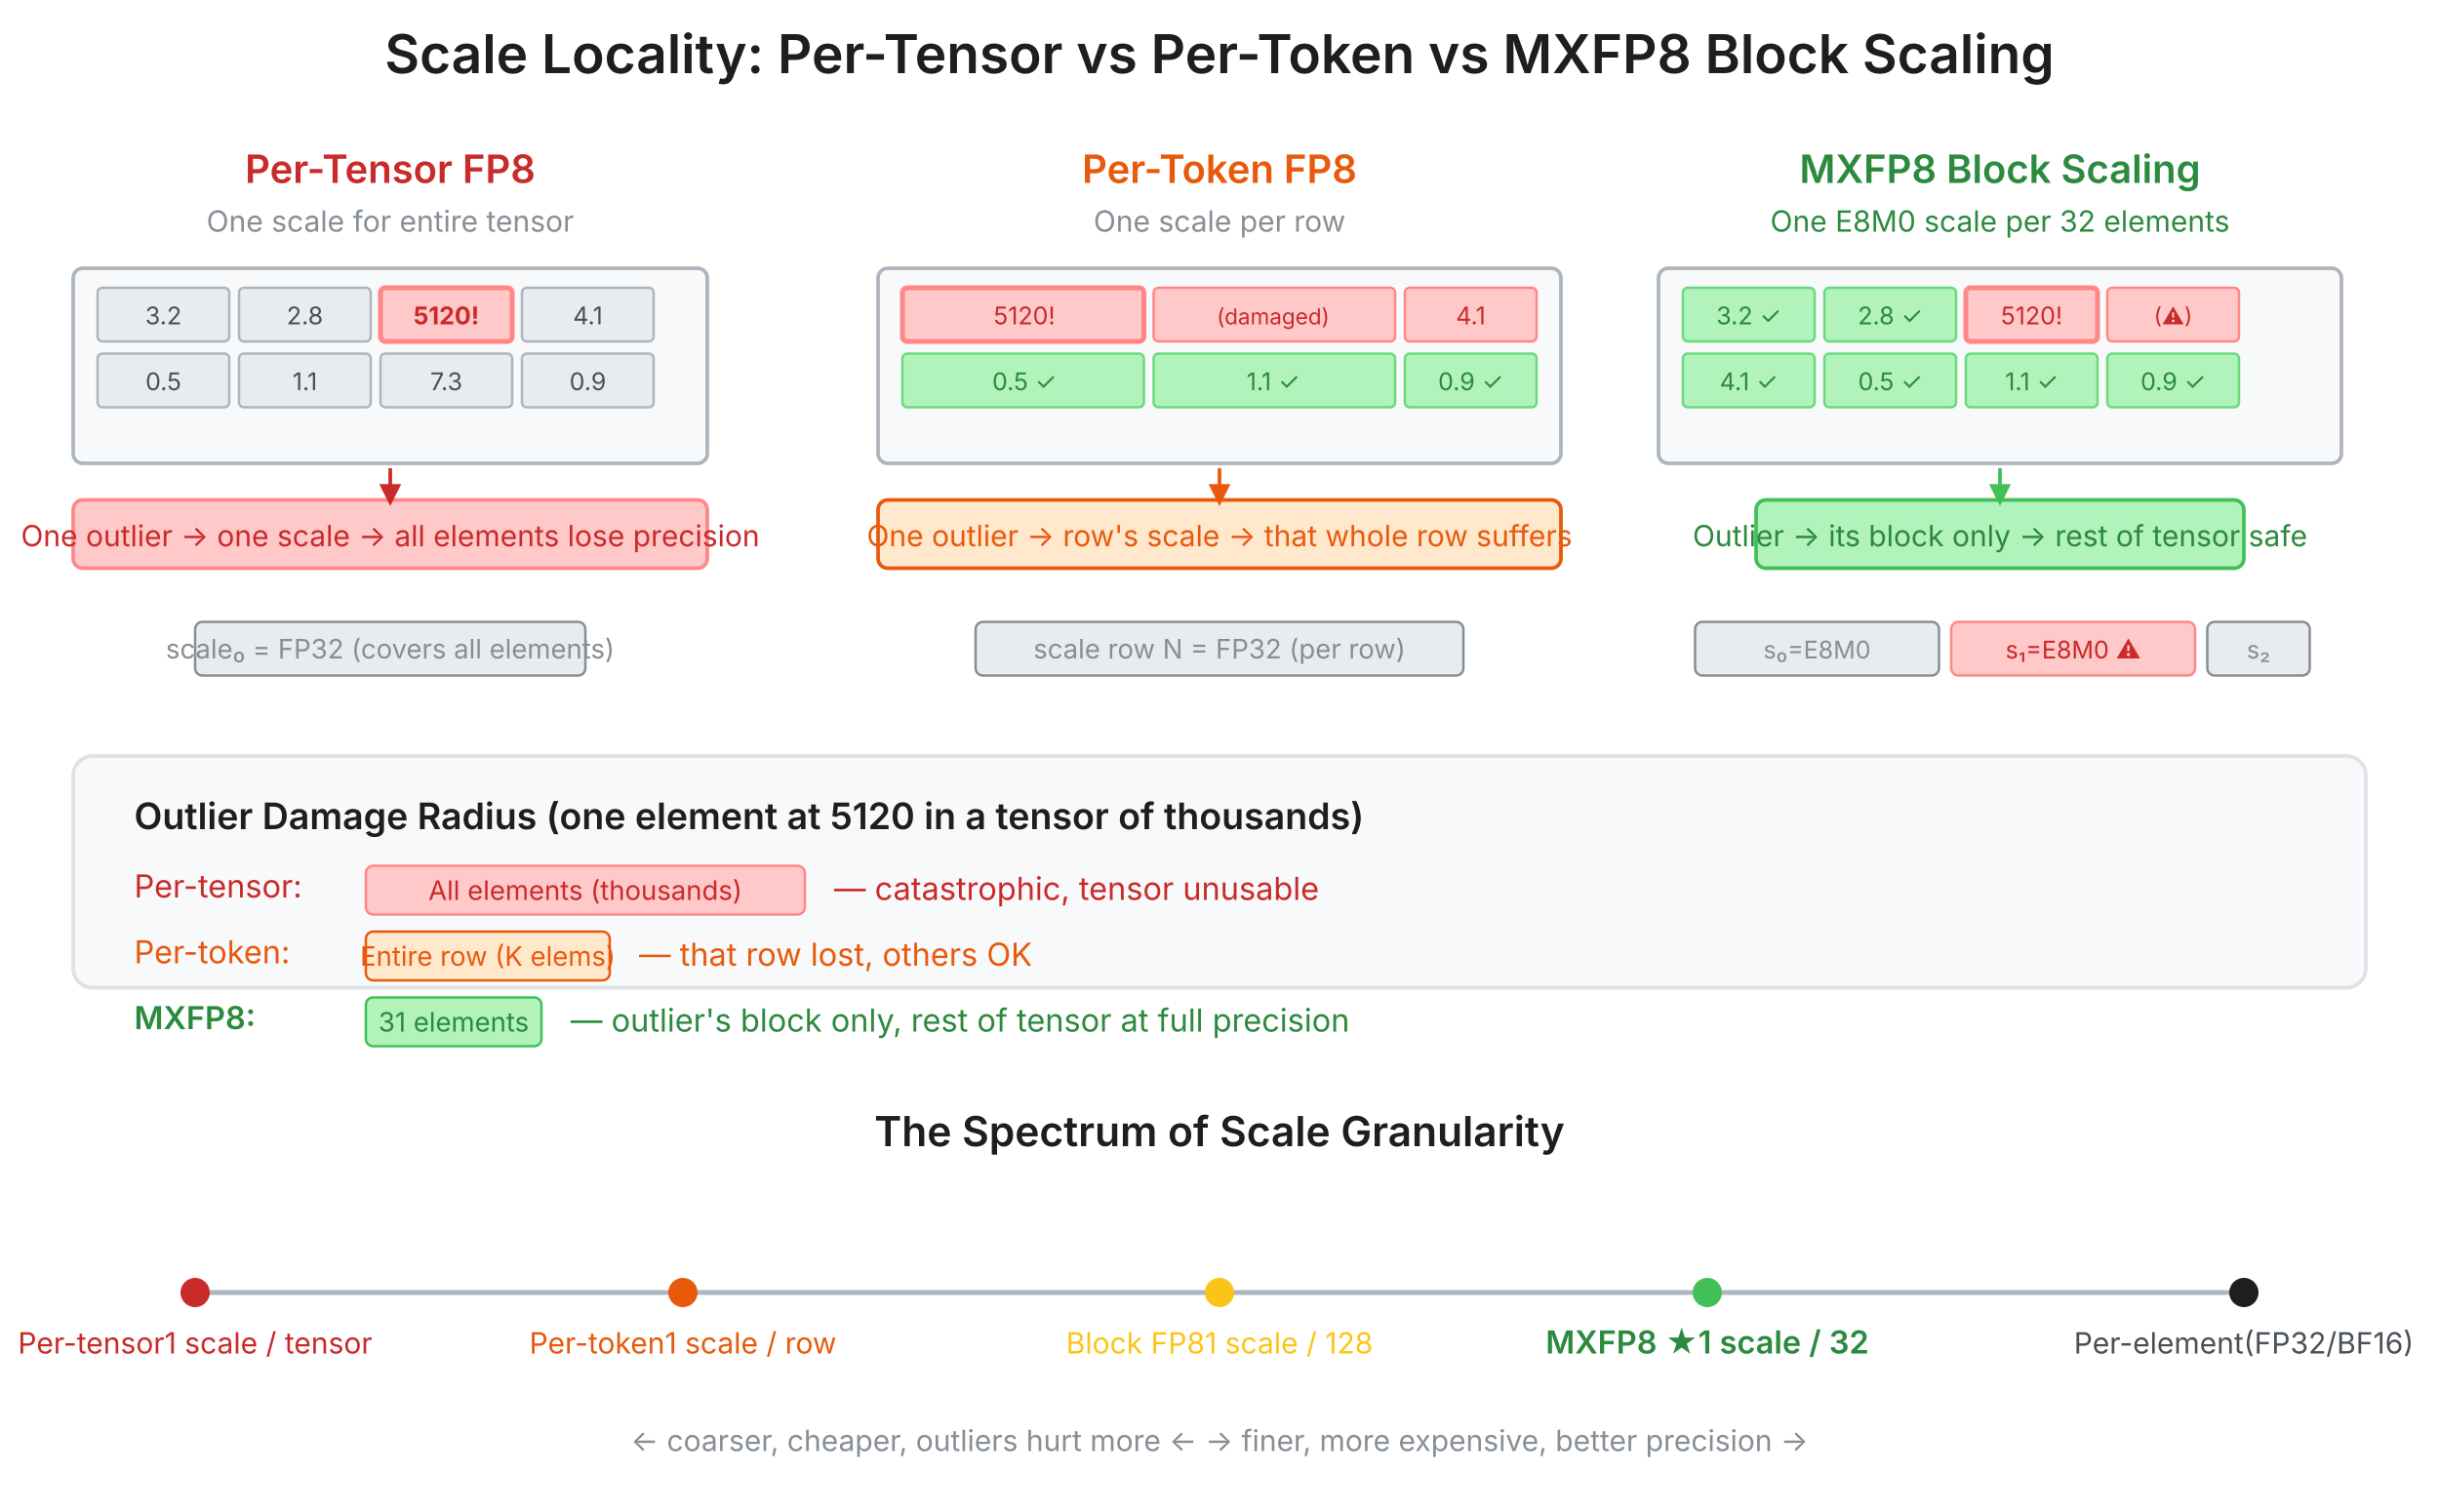
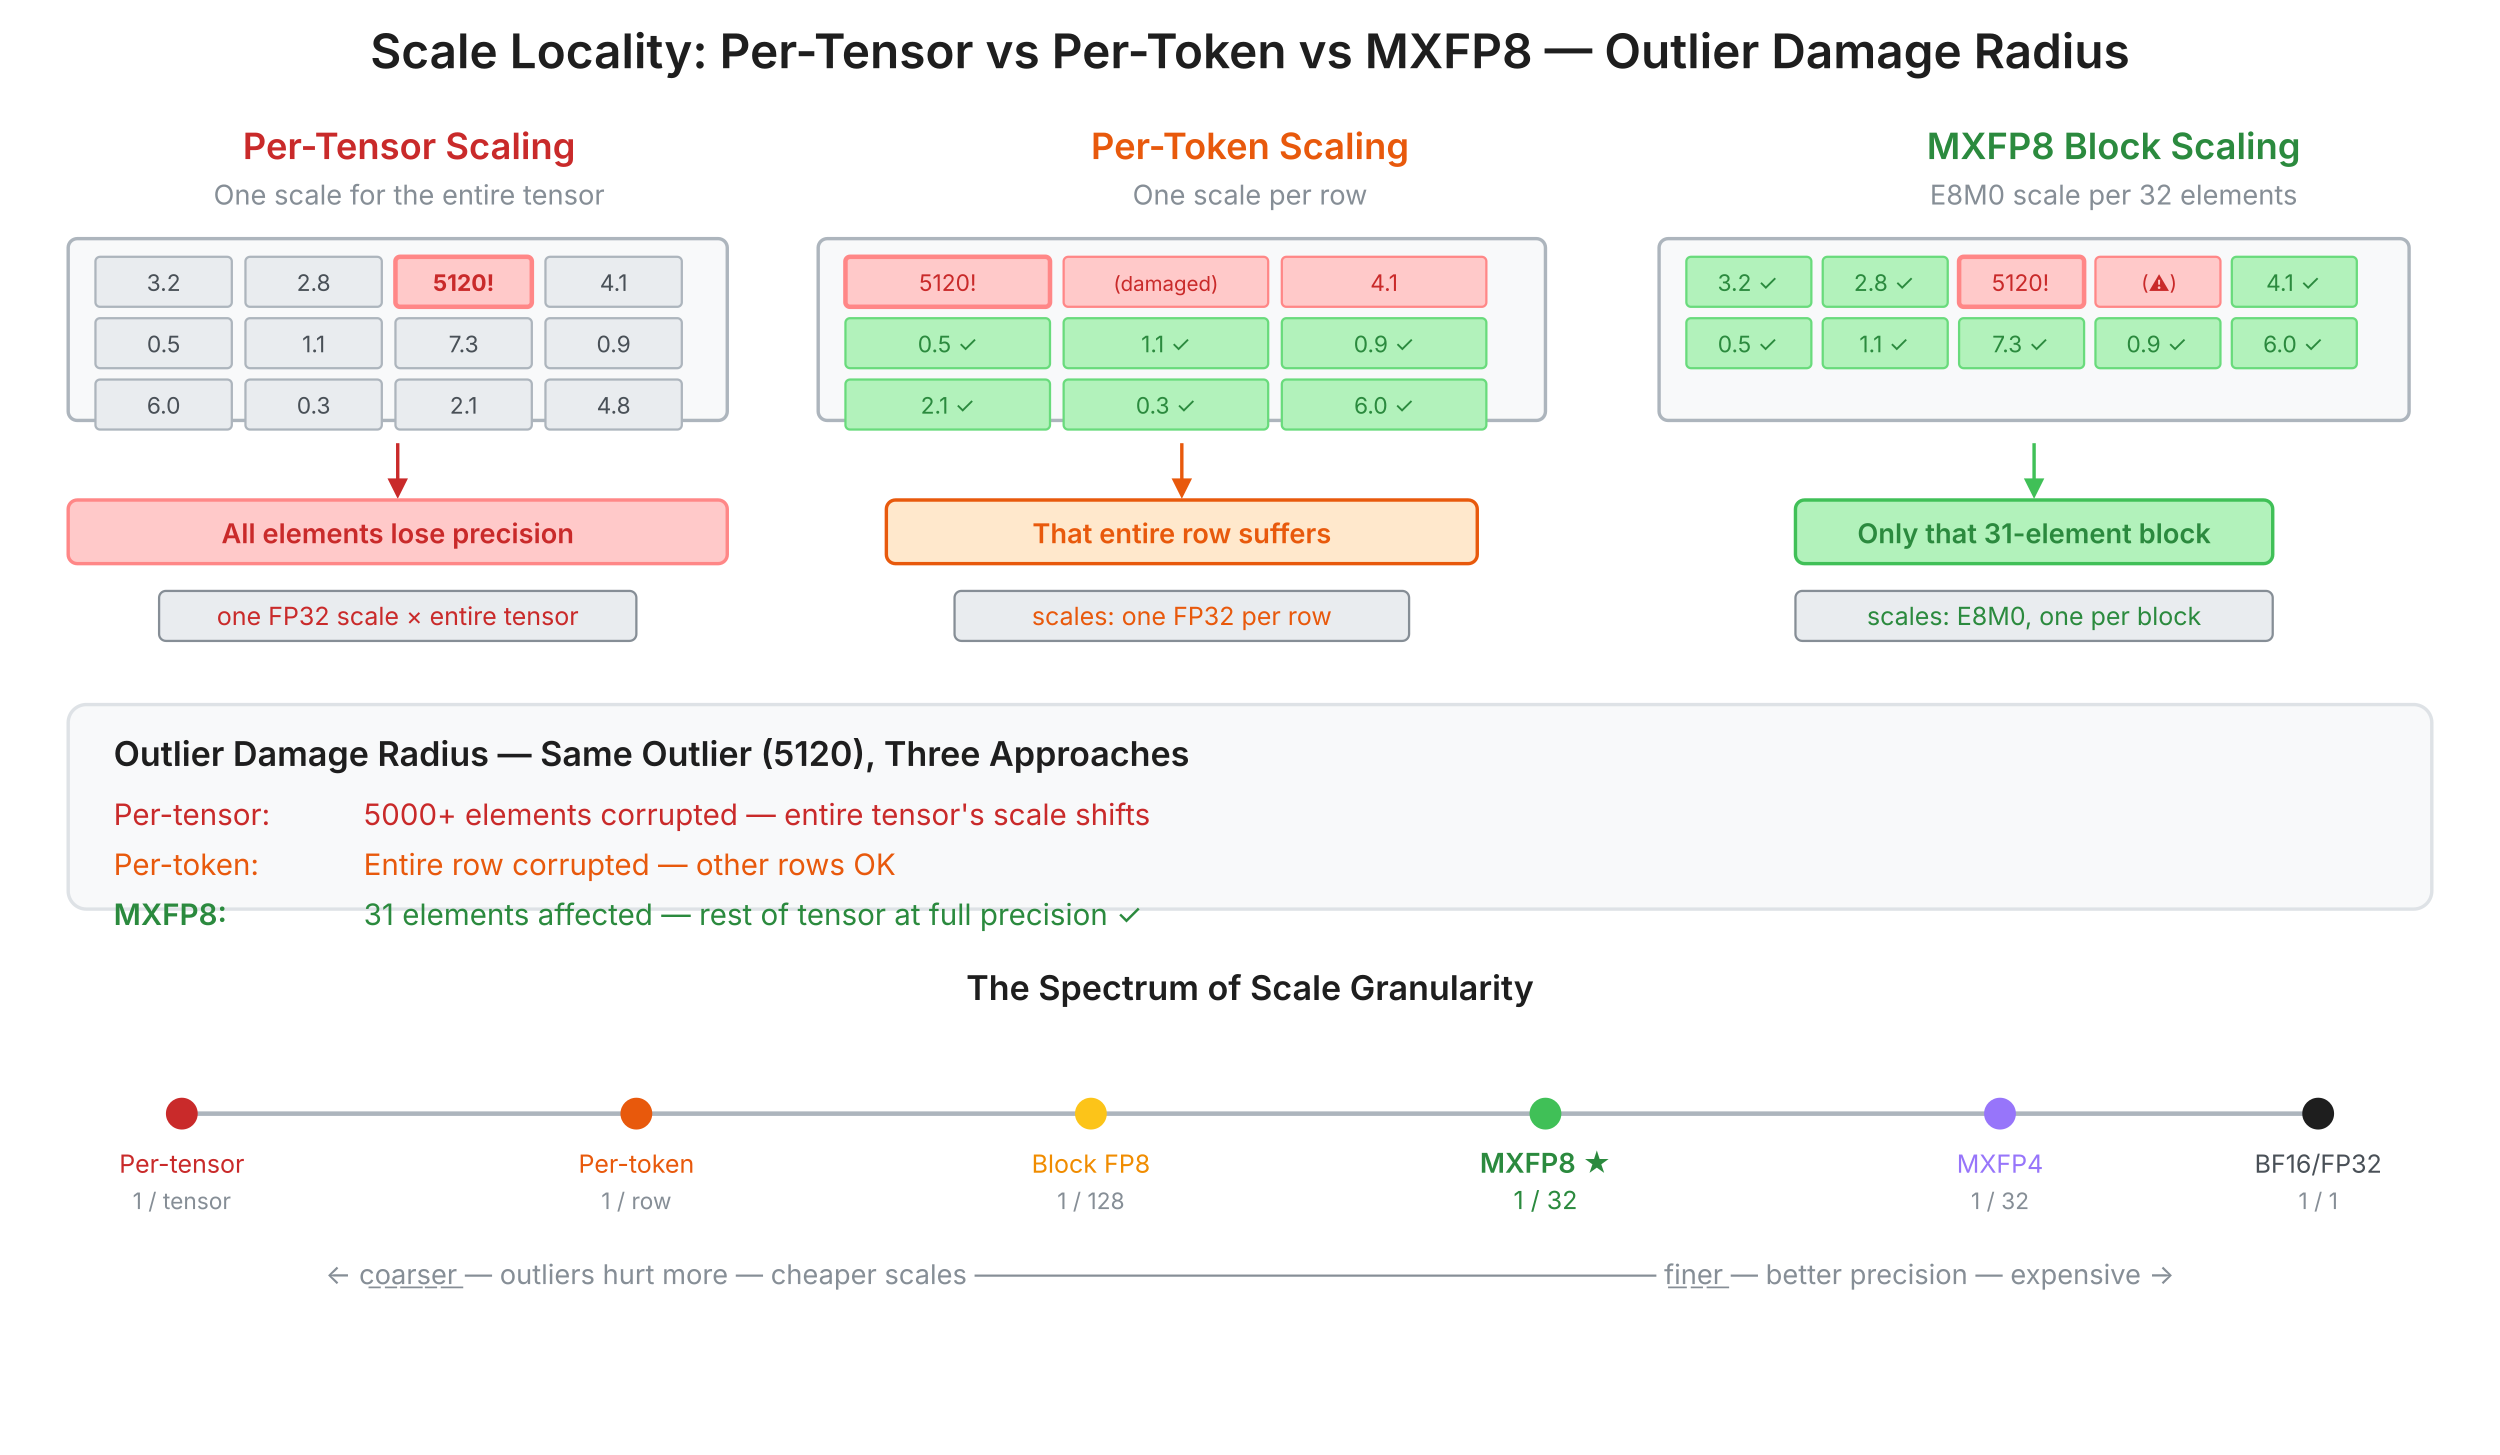
- <svg xmlns="http://www.w3.org/2000/svg" viewBox="0 0 1000 620" width="1000" height="620" font-family="system-ui, -apple-system, sans-serif">
-   <text x="500" y="30" text-anchor="middle" font-size="22" font-weight="600" fill="#1e1e1e">Scale Locality: Per-Tensor vs Per-Token vs MXFP8 Block Scaling</text>
-   <text x="160" y="75" text-anchor="middle" font-size="16" font-weight="600" fill="#c92a2a">Per-Tensor FP8</text>
-   <text x="160" y="95" text-anchor="middle" font-size="12" fill="#868e96">One scale for entire tensor</text>
-   <rect x="30" y="110" width="260" height="80" fill="#f8f9fa" stroke="#adb5bd" stroke-width="1.5" rx="4" />
-   <rect x="40" y="118" width="54" height="22" fill="#e9ecef" stroke="#adb5bd" rx="2" />
-   <text x="67" y="133" text-anchor="middle" font-size="10" fill="#495057">3.2</text>
-   <rect x="98" y="118" width="54" height="22" fill="#e9ecef" stroke="#adb5bd" rx="2" />
-   <text x="125" y="133" text-anchor="middle" font-size="10" fill="#495057">2.8</text>
-   <rect x="156" y="118" width="54" height="22" fill="#ffc9c9" stroke="#ff8787" stroke-width="2" rx="2" />
-   <text x="183" y="133" text-anchor="middle" font-size="10" fill="#c92a2a" font-weight="700">5120!</text>
-   <rect x="214" y="118" width="54" height="22" fill="#e9ecef" stroke="#adb5bd" rx="2" />
-   <text x="241" y="133" text-anchor="middle" font-size="10" fill="#495057">4.1</text>
-   <rect x="40" y="145" width="54" height="22" fill="#e9ecef" stroke="#adb5bd" rx="2" />
-   <text x="67" y="160" text-anchor="middle" font-size="10" fill="#495057">0.5</text>
-   <rect x="98" y="145" width="54" height="22" fill="#e9ecef" stroke="#adb5bd" rx="2" />
-   <text x="125" y="160" text-anchor="middle" font-size="10" fill="#495057">1.1</text>
-   <rect x="156" y="145" width="54" height="22" fill="#e9ecef" stroke="#adb5bd" rx="2" />
-   <text x="183" y="160" text-anchor="middle" font-size="10" fill="#495057">7.3</text>
-   <rect x="214" y="145" width="54" height="22" fill="#e9ecef" stroke="#adb5bd" rx="2" />
-   <text x="241" y="160" text-anchor="middle" font-size="10" fill="#495057">0.9</text>
-   <rect x="30" y="205" width="260" height="28" fill="#ffc9c9" stroke="#ff8787" stroke-width="1.5" rx="4" />
-   <text x="160" y="224" text-anchor="middle" font-size="12" fill="#c92a2a">One outlier → one scale → all elements lose precision</text>
-   <line x1="160" y1="192" x2="160" y2="203" stroke="#c92a2a" stroke-width="1.5" marker-end="url(#arrowRed)" />
-   <rect x="80" y="255" width="160" height="22" fill="#e9ecef" stroke="#868e96" stroke-width="1" rx="3" />
-   <text x="160" y="270" text-anchor="middle" font-size="11" fill="#868e96">scale₀ = FP32 (covers all elements)</text>
-   <text x="500" y="75" text-anchor="middle" font-size="16" font-weight="600" fill="#e8590c">Per-Token FP8</text>
-   <text x="500" y="95" text-anchor="middle" font-size="12" fill="#868e96">One scale per row</text>
-   <rect x="360" y="110" width="280" height="80" fill="#f8f9fa" stroke="#adb5bd" stroke-width="1.5" rx="4" />
-   <rect x="370" y="118" width="99" height="22" fill="#ffc9c9" stroke="#ff8787" stroke-width="2" rx="2" />
-   <text x="420" y="133" text-anchor="middle" font-size="10" fill="#c92a2a">5120!</text>
-   <rect x="473" y="118" width="99" height="22" fill="#ffc9c9" stroke="#ff8787" rx="2" />
-   <text x="522" y="133" text-anchor="middle" font-size="9" fill="#c92a2a">(damaged)</text>
-   <rect x="576" y="118" width="54" height="22" fill="#ffc9c9" stroke="#ff8787" rx="2" />
-   <text x="603" y="133" text-anchor="middle" font-size="10" fill="#c92a2a">4.1</text>
-   <rect x="370" y="145" width="99" height="22" fill="#b2f2bb" stroke="#69db7c" rx="2" />
-   <text x="420" y="160" text-anchor="middle" font-size="10" fill="#2b8a3e">0.5 ✓</text>
-   <rect x="473" y="145" width="99" height="22" fill="#b2f2bb" stroke="#69db7c" rx="2" />
-   <text x="522" y="160" text-anchor="middle" font-size="10" fill="#2b8a3e">1.1 ✓</text>
-   <rect x="576" y="145" width="54" height="22" fill="#b2f2bb" stroke="#69db7c" rx="2" />
-   <text x="603" y="160" text-anchor="middle" font-size="10" fill="#2b8a3e">0.9 ✓</text>
-   <rect x="360" y="205" width="280" height="28" fill="#ffe8cc" stroke="#e8590c" stroke-width="1.5" rx="4" />
-   <text x="500" y="224" text-anchor="middle" font-size="12" fill="#e8590c">One outlier → row's scale → that whole row suffers</text>
-   <line x1="500" y1="192" x2="500" y2="203" stroke="#e8590c" stroke-width="1.5" marker-end="url(#arrowOrange)" />
-   <rect x="400" y="255" width="200" height="22" fill="#e9ecef" stroke="#868e96" stroke-width="1" rx="3" />
-   <text x="500" y="270" text-anchor="middle" font-size="11" fill="#868e96">scale row N = FP32 (per row)</text>
-   <text x="820" y="75" text-anchor="middle" font-size="16" font-weight="600" fill="#2b8a3e">MXFP8 Block Scaling</text>
-   <text x="820" y="95" text-anchor="middle" font-size="12" fill="#2b8a3e">One E8M0 scale per 32 elements</text>
-   <rect x="680" y="110" width="280" height="80" fill="#f8f9fa" stroke="#adb5bd" stroke-width="1.5" rx="4" />
-   <rect x="690" y="118" width="54" height="22" fill="#b2f2bb" stroke="#69db7c" rx="2" />
-   <text x="717" y="133" text-anchor="middle" font-size="10" fill="#2b8a3e">3.2 ✓</text>
-   <rect x="748" y="118" width="54" height="22" fill="#b2f2bb" stroke="#69db7c" rx="2" />
-   <text x="775" y="133" text-anchor="middle" font-size="10" fill="#2b8a3e">2.8 ✓</text>
-   <rect x="806" y="118" width="54" height="22" fill="#ffc9c9" stroke="#ff8787" stroke-width="2" rx="2" />
-   <text x="833" y="133" text-anchor="middle" font-size="10" fill="#c92a2a">5120!</text>
-   <rect x="864" y="118" width="54" height="22" fill="#ffc9c9" stroke="#ff8787" rx="2" />
-   <text x="891" y="133" text-anchor="middle" font-size="9" fill="#c92a2a">(⚠)</text>
-   <rect x="690" y="145" width="54" height="22" fill="#b2f2bb" stroke="#69db7c" rx="2" />
-   <text x="717" y="160" text-anchor="middle" font-size="10" fill="#2b8a3e">4.1 ✓</text>
-   <rect x="748" y="145" width="54" height="22" fill="#b2f2bb" stroke="#69db7c" rx="2" />
-   <text x="775" y="160" text-anchor="middle" font-size="10" fill="#2b8a3e">0.5 ✓</text>
-   <rect x="806" y="145" width="54" height="22" fill="#b2f2bb" stroke="#69db7c" rx="2" />
-   <text x="833" y="160" text-anchor="middle" font-size="10" fill="#2b8a3e">1.1 ✓</text>
-   <rect x="864" y="145" width="54" height="22" fill="#b2f2bb" stroke="#69db7c" rx="2" />
-   <text x="891" y="160" text-anchor="middle" font-size="10" fill="#2b8a3e">0.9 ✓</text>
-   <rect x="720" y="205" width="200" height="28" fill="#b2f2bb" stroke="#40c057" stroke-width="1.5" rx="4" />
-   <text x="820" y="224" text-anchor="middle" font-size="12" fill="#2b8a3e">Outlier → its block only → rest of tensor safe</text>
-   <line x1="820" y1="192" x2="820" y2="203" stroke="#40c057" stroke-width="1.5" marker-end="url(#arrowGreen)" />
-   <rect x="695" y="255" width="100" height="22" fill="#e9ecef" stroke="#868e96" stroke-width="1" rx="3" />
-   <text x="745" y="270" text-anchor="middle" font-size="10" fill="#868e96">s₀=E8M0</text>
-   <rect x="800" y="255" width="100" height="22" fill="#ffc9c9" stroke="#ff8787" stroke-width="1" rx="3" />
-   <text x="850" y="270" text-anchor="middle" font-size="10" fill="#c92a2a">s₁=E8M0 ⚠</text>
-   <rect x="905" y="255" width="42" height="22" fill="#e9ecef" stroke="#868e96" stroke-width="1" rx="3" />
-   <text x="926" y="270" text-anchor="middle" font-size="10" fill="#868e96">s₂</text>
-   <rect x="30" y="310" width="940" height="95" fill="#f8f9fa" stroke="#dee2e6" stroke-width="1.5" rx="8" />
-   <text x="55" y="340" font-size="15" font-weight="600" fill="#1e1e1e">Outlier Damage Radius (one element at 5120 in a tensor of thousands)</text>
-   <text x="55" y="368" font-size="13" fill="#c92a2a">Per-tensor:</text>
-   <rect x="150" y="355" width="180" height="20" fill="#ffc9c9" stroke="#ff8787" stroke-width="1" rx="3" />
-   <text x="240" y="369" text-anchor="middle" font-size="11" fill="#c92a2a">All elements (thousands)</text>
-   <text x="342" y="369" font-size="13" fill="#c92a2a">— catastrophic, tensor unusable</text>
-   <text x="55" y="395" font-size="13" fill="#e8590c">Per-token:</text>
-   <rect x="150" y="382" width="100" height="20" fill="#ffe8cc" stroke="#e8590c" stroke-width="1" rx="3" />
-   <text x="200" y="396" text-anchor="middle" font-size="11" fill="#e8590c">Entire row (K elems)</text>
-   <text x="262" y="396" font-size="13" fill="#e8590c">— that row lost, others OK</text>
-   <text x="55" y="422" font-size="13" fill="#2b8a3e" font-weight="600">MXFP8:</text>
-   <rect x="150" y="409" width="72" height="20" fill="#b2f2bb" stroke="#40c057" stroke-width="1" rx="3" />
-   <text x="186" y="423" text-anchor="middle" font-size="11" fill="#2b8a3e">31 elements</text>
-   <text x="234" y="423" font-size="13" fill="#2b8a3e">— outlier's block only, rest of tensor at full precision</text>
-   <text x="500" y="470" text-anchor="middle" font-size="17" font-weight="600" fill="#1e1e1e">The Spectrum of Scale Granularity</text>
-   <line x1="80" y1="530" x2="920" y2="530" stroke="#adb5bd" stroke-width="2" />
-   <circle cx="80" cy="530" r="6" fill="#c92a2a" />
-   <circle cx="280" cy="530" r="6" fill="#e8590c" />
-   <circle cx="500" cy="530" r="6" fill="#fcc419" />
-   <circle cx="700" cy="530" r="6" fill="#40c057" />
-   <circle cx="920" cy="530" r="6" fill="#1e1e1e" />
-   <text x="80" y="555" text-anchor="middle" font-size="12" fill="#c92a2a">Per-tensor<br />1 scale / tensor</text>
-   <text x="280" y="555" text-anchor="middle" font-size="12" fill="#e8590c">Per-token<br />1 scale / row</text>
-   <text x="500" y="555" text-anchor="middle" font-size="12" fill="#fcc419">Block FP8<br />1 scale / 128</text>
-   <text x="700" y="555" text-anchor="middle" font-size="13" fill="#2b8a3e" font-weight="600">MXFP8 ★<br />1 scale / 32</text>
-   <text x="920" y="555" text-anchor="middle" font-size="12" fill="#495057">Per-element<br />(FP32/BF16)</text>
-   <text x="500" y="595" text-anchor="middle" font-size="12" fill="#868e96">← coarser, cheaper, outliers hurt more ← → finer, more expensive, better precision →</text>
+ <svg xmlns="http://www.w3.org/2000/svg" viewBox="0 0 1100 640" width="1100" height="640" font-family="system-ui, -apple-system, sans-serif">
+   <text x="550" y="30" text-anchor="middle" font-size="21" font-weight="600" fill="#1e1e1e">Scale Locality: Per-Tensor vs Per-Token vs MXFP8 — Outlier Damage Radius</text>
+   <text x="180" y="70" text-anchor="middle" font-size="16" font-weight="600" fill="#c92a2a">Per-Tensor Scaling</text>
+   <text x="180" y="90" text-anchor="middle" font-size="12" fill="#868e96">One scale for the entire tensor</text>
+   <rect x="30" y="105" width="290" height="80" fill="#f8f9fa" stroke="#adb5bd" stroke-width="1.5" rx="4" />
+   <rect x="42" y="113" width="60" height="22" fill="#e9ecef" stroke="#adb5bd" rx="2" />
+   <text x="72" y="128" text-anchor="middle" font-size="10" fill="#495057">3.2</text>
+   <rect x="108" y="113" width="60" height="22" fill="#e9ecef" stroke="#adb5bd" rx="2" />
+   <text x="138" y="128" text-anchor="middle" font-size="10" fill="#495057">2.8</text>
+   <rect x="174" y="113" width="60" height="22" fill="#ffc9c9" stroke="#ff8787" stroke-width="2" rx="2" />
+   <text x="204" y="128" text-anchor="middle" font-size="10" fill="#c92a2a" font-weight="700">5120!</text>
+   <rect x="240" y="113" width="60" height="22" fill="#e9ecef" stroke="#adb5bd" rx="2" />
+   <text x="270" y="128" text-anchor="middle" font-size="10" fill="#495057">4.1</text>
+   <rect x="42" y="140" width="60" height="22" fill="#e9ecef" stroke="#adb5bd" rx="2" />
+   <text x="72" y="155" text-anchor="middle" font-size="10" fill="#495057">0.5</text>
+   <rect x="108" y="140" width="60" height="22" fill="#e9ecef" stroke="#adb5bd" rx="2" />
+   <text x="138" y="155" text-anchor="middle" font-size="10" fill="#495057">1.1</text>
+   <rect x="174" y="140" width="60" height="22" fill="#e9ecef" stroke="#adb5bd" rx="2" />
+   <text x="204" y="155" text-anchor="middle" font-size="10" fill="#495057">7.3</text>
+   <rect x="240" y="140" width="60" height="22" fill="#e9ecef" stroke="#adb5bd" rx="2" />
+   <text x="270" y="155" text-anchor="middle" font-size="10" fill="#495057">0.9</text>
+   <rect x="42" y="167" width="60" height="22" fill="#e9ecef" stroke="#adb5bd" rx="2" />
+   <text x="72" y="182" text-anchor="middle" font-size="10" fill="#495057">6.0</text>
+   <rect x="108" y="167" width="60" height="22" fill="#e9ecef" stroke="#adb5bd" rx="2" />
+   <text x="138" y="182" text-anchor="middle" font-size="10" fill="#495057">0.3</text>
+   <rect x="174" y="167" width="60" height="22" fill="#e9ecef" stroke="#adb5bd" rx="2" />
+   <text x="204" y="182" text-anchor="middle" font-size="10" fill="#495057">2.1</text>
+   <rect x="240" y="167" width="60" height="22" fill="#e9ecef" stroke="#adb5bd" rx="2" />
+   <text x="270" y="182" text-anchor="middle" font-size="10" fill="#495057">4.8</text>
+   <line x1="175" y1="195" x2="175" y2="215" stroke="#c92a2a" stroke-width="1.5" marker-end="url(#arrowRed)" />
+   <rect x="30" y="220" width="290" height="28" fill="#ffc9c9" stroke="#ff8787" stroke-width="1.5" rx="4" />
+   <text x="175" y="239" text-anchor="middle" font-size="12" fill="#c92a2a" font-weight="600">All elements lose precision</text>
+   <rect x="70" y="260" width="210" height="22" fill="#e9ecef" stroke="#868e96" stroke-width="1" rx="3" />
+   <text x="175" y="275" text-anchor="middle" font-size="11" fill="#c92a2a">one FP32 scale × entire tensor</text>
+   <text x="550" y="70" text-anchor="middle" font-size="16" font-weight="600" fill="#e8590c">Per-Token Scaling</text>
+   <text x="550" y="90" text-anchor="middle" font-size="12" fill="#868e96">One scale per row</text>
+   <rect x="360" y="105" width="320" height="80" fill="#f8f9fa" stroke="#adb5bd" stroke-width="1.5" rx="4" />
+   <rect x="372" y="113" width="90" height="22" fill="#ffc9c9" stroke="#ff8787" stroke-width="2" rx="2" />
+   <text x="417" y="128" text-anchor="middle" font-size="10" fill="#c92a2a">5120!</text>
+   <rect x="468" y="113" width="90" height="22" fill="#ffc9c9" stroke="#ff8787" rx="2" />
+   <text x="513" y="128" text-anchor="middle" font-size="9" fill="#c92a2a">(damaged)</text>
+   <rect x="564" y="113" width="90" height="22" fill="#ffc9c9" stroke="#ff8787" rx="2" />
+   <text x="609" y="128" text-anchor="middle" font-size="10" fill="#c92a2a">4.1</text>
+   <rect x="372" y="140" width="90" height="22" fill="#b2f2bb" stroke="#69db7c" rx="2" />
+   <text x="417" y="155" text-anchor="middle" font-size="10" fill="#2b8a3e">0.5 ✓</text>
+   <rect x="468" y="140" width="90" height="22" fill="#b2f2bb" stroke="#69db7c" rx="2" />
+   <text x="513" y="155" text-anchor="middle" font-size="10" fill="#2b8a3e">1.1 ✓</text>
+   <rect x="564" y="140" width="90" height="22" fill="#b2f2bb" stroke="#69db7c" rx="2" />
+   <text x="609" y="155" text-anchor="middle" font-size="10" fill="#2b8a3e">0.9 ✓</text>
+   <rect x="372" y="167" width="90" height="22" fill="#b2f2bb" stroke="#69db7c" rx="2" />
+   <text x="417" y="182" text-anchor="middle" font-size="10" fill="#2b8a3e">2.1 ✓</text>
+   <rect x="468" y="167" width="90" height="22" fill="#b2f2bb" stroke="#69db7c" rx="2" />
+   <text x="513" y="182" text-anchor="middle" font-size="10" fill="#2b8a3e">0.3 ✓</text>
+   <rect x="564" y="167" width="90" height="22" fill="#b2f2bb" stroke="#69db7c" rx="2" />
+   <text x="609" y="182" text-anchor="middle" font-size="10" fill="#2b8a3e">6.0 ✓</text>
+   <line x1="520" y1="195" x2="520" y2="215" stroke="#e8590c" stroke-width="1.5" marker-end="url(#arrowOrange)" />
+   <rect x="390" y="220" width="260" height="28" fill="#ffe8cc" stroke="#e8590c" stroke-width="1.5" rx="4" />
+   <text x="520" y="239" text-anchor="middle" font-size="12" fill="#e8590c" font-weight="600">That entire row suffers</text>
+   <rect x="420" y="260" width="200" height="22" fill="#e9ecef" stroke="#868e96" stroke-width="1" rx="3" />
+   <text x="520" y="275" text-anchor="middle" font-size="11" fill="#e8590c">scales: one FP32 per row</text>
+   <text x="930" y="70" text-anchor="middle" font-size="16" font-weight="600" fill="#2b8a3e">MXFP8 Block Scaling</text>
+   <text x="930" y="90" text-anchor="middle" font-size="12" fill="#868e96">E8M0 scale per 32 elements</text>
+   <rect x="730" y="105" width="330" height="80" fill="#f8f9fa" stroke="#adb5bd" stroke-width="1.5" rx="4" />
+   <rect x="742" y="113" width="55" height="22" fill="#b2f2bb" stroke="#69db7c" rx="2" />
+   <text x="769" y="128" text-anchor="middle" font-size="10" fill="#2b8a3e">3.2 ✓</text>
+   <rect x="802" y="113" width="55" height="22" fill="#b2f2bb" stroke="#69db7c" rx="2" />
+   <text x="829" y="128" text-anchor="middle" font-size="10" fill="#2b8a3e">2.8 ✓</text>
+   <rect x="862" y="113" width="55" height="22" fill="#ffc9c9" stroke="#ff8787" stroke-width="2" rx="2" />
+   <text x="889" y="128" text-anchor="middle" font-size="10" fill="#c92a2a">5120!</text>
+   <rect x="922" y="113" width="55" height="22" fill="#ffc9c9" stroke="#ff8787" rx="2" />
+   <text x="950" y="128" text-anchor="middle" font-size="9" fill="#c92a2a">(⚠)</text>
+   <rect x="982" y="113" width="55" height="22" fill="#b2f2bb" stroke="#69db7c" rx="2" />
+   <text x="1009" y="128" text-anchor="middle" font-size="10" fill="#2b8a3e">4.1 ✓</text>
+   <rect x="742" y="140" width="55" height="22" fill="#b2f2bb" stroke="#69db7c" rx="2" />
+   <text x="769" y="155" text-anchor="middle" font-size="10" fill="#2b8a3e">0.5 ✓</text>
+   <rect x="802" y="140" width="55" height="22" fill="#b2f2bb" stroke="#69db7c" rx="2" />
+   <text x="829" y="155" text-anchor="middle" font-size="10" fill="#2b8a3e">1.1 ✓</text>
+   <rect x="862" y="140" width="55" height="22" fill="#b2f2bb" stroke="#69db7c" rx="2" />
+   <text x="889" y="155" text-anchor="middle" font-size="10" fill="#2b8a3e">7.3 ✓</text>
+   <rect x="922" y="140" width="55" height="22" fill="#b2f2bb" stroke="#69db7c" rx="2" />
+   <text x="949" y="155" text-anchor="middle" font-size="10" fill="#2b8a3e">0.9 ✓</text>
+   <rect x="982" y="140" width="55" height="22" fill="#b2f2bb" stroke="#69db7c" rx="2" />
+   <text x="1009" y="155" text-anchor="middle" font-size="10" fill="#2b8a3e">6.0 ✓</text>
+   <line x1="895" y1="195" x2="895" y2="215" stroke="#40c057" stroke-width="1.5" marker-end="url(#arrowGreen)" />
+   <rect x="790" y="220" width="210" height="28" fill="#b2f2bb" stroke="#40c057" stroke-width="1.5" rx="4" />
+   <text x="895" y="239" text-anchor="middle" font-size="12" fill="#2b8a3e" font-weight="600">Only that 31-element block</text>
+   <rect x="790" y="260" width="210" height="22" fill="#e9ecef" stroke="#868e96" stroke-width="1" rx="3" />
+   <text x="895" y="275" text-anchor="middle" font-size="11" fill="#2b8a3e">scales: E8M0, one per block</text>
+   <rect x="30" y="310" width="1040" height="90" fill="#f8f9fa" stroke="#dee2e6" stroke-width="1.5" rx="8" />
+   <text x="50" y="337" font-size="15" font-weight="600" fill="#1e1e1e">Outlier Damage Radius — Same Outlier (5120), Three Approaches</text>
+   <text x="50" y="363" font-size="13" fill="#c92a2a">Per-tensor:</text>
+   <text x="160" y="363" font-size="13" fill="#c92a2a">5000+ elements corrupted — entire tensor's scale shifts</text>
+   <text x="50" y="385" font-size="13" fill="#e8590c">Per-token:</text>
+   <text x="160" y="385" font-size="13" fill="#e8590c">Entire row corrupted — other rows OK</text>
+   <text x="50" y="407" font-size="13" fill="#2b8a3e" font-weight="600">MXFP8:</text>
+   <text x="160" y="407" font-size="13" fill="#2b8a3e">31 elements affected — rest of tensor at full precision ✓</text>
+   <text x="550" y="440" text-anchor="middle" font-size="15" font-weight="600" fill="#1e1e1e">The Spectrum of Scale Granularity</text>
+   <line x1="80" y1="490" x2="1020" y2="490" stroke="#adb5bd" stroke-width="2" />
+   <circle cx="80" cy="490" r="7" fill="#c92a2a" />
+   <circle cx="280" cy="490" r="7" fill="#e8590c" />
+   <circle cx="480" cy="490" r="7" fill="#fcc419" />
+   <circle cx="680" cy="490" r="7" fill="#40c057" />
+   <circle cx="880" cy="490" r="7" fill="#9775fa" />
+   <circle cx="1020" cy="490" r="7" fill="#1e1e1e" />
+   <text x="80" y="516" text-anchor="middle" font-size="11" fill="#c92a2a">Per-tensor</text>
+   <text x="80" y="532" text-anchor="middle" font-size="10" fill="#868e96">1 / tensor</text>
+   <text x="280" y="516" text-anchor="middle" font-size="11" fill="#e8590c">Per-token</text>
+   <text x="280" y="532" text-anchor="middle" font-size="10" fill="#868e96">1 / row</text>
+   <text x="480" y="516" text-anchor="middle" font-size="11" fill="#f08c00">Block FP8</text>
+   <text x="480" y="532" text-anchor="middle" font-size="10" fill="#868e96">1 / 128</text>
+   <text x="680" y="516" text-anchor="middle" font-size="12" fill="#2b8a3e" font-weight="600">MXFP8 ★</text>
+   <text x="680" y="532" text-anchor="middle" font-size="11" fill="#2b8a3e">1 / 32</text>
+   <text x="880" y="516" text-anchor="middle" font-size="11" fill="#9775fa">MXFP4</text>
+   <text x="880" y="532" text-anchor="middle" font-size="10" fill="#868e96">1 / 32</text>
+   <text x="1020" y="516" text-anchor="middle" font-size="11" fill="#495057">BF16/FP32</text>
+   <text x="1020" y="532" text-anchor="middle" font-size="10" fill="#868e96">1 / 1</text>
+   <text x="550" y="565" text-anchor="middle" font-size="12" fill="#868e96">← c̲o̲a̲r̲s̲e̲r̲ — outliers hurt more — cheaper scales ————————————————————————— f̲i̲n̲e̲r̲ — better precision — expensive →</text>
  <defs>
    <marker id="arrowRed" viewBox="0 0 10 10" refX="5" refY="5" markerWidth="6" markerHeight="6" orient="auto">
      <path d="M 0 0 L 10 5 L 0 10 z" fill="#c92a2a" />
    </marker>
    <marker id="arrowOrange" viewBox="0 0 10 10" refX="5" refY="5" markerWidth="6" markerHeight="6" orient="auto">
      <path d="M 0 0 L 10 5 L 0 10 z" fill="#e8590c" />
    </marker>
    <marker id="arrowGreen" viewBox="0 0 10 10" refX="5" refY="5" markerWidth="6" markerHeight="6" orient="auto">
      <path d="M 0 0 L 10 5 L 0 10 z" fill="#40c057" />
    </marker>
  </defs>
</svg>
